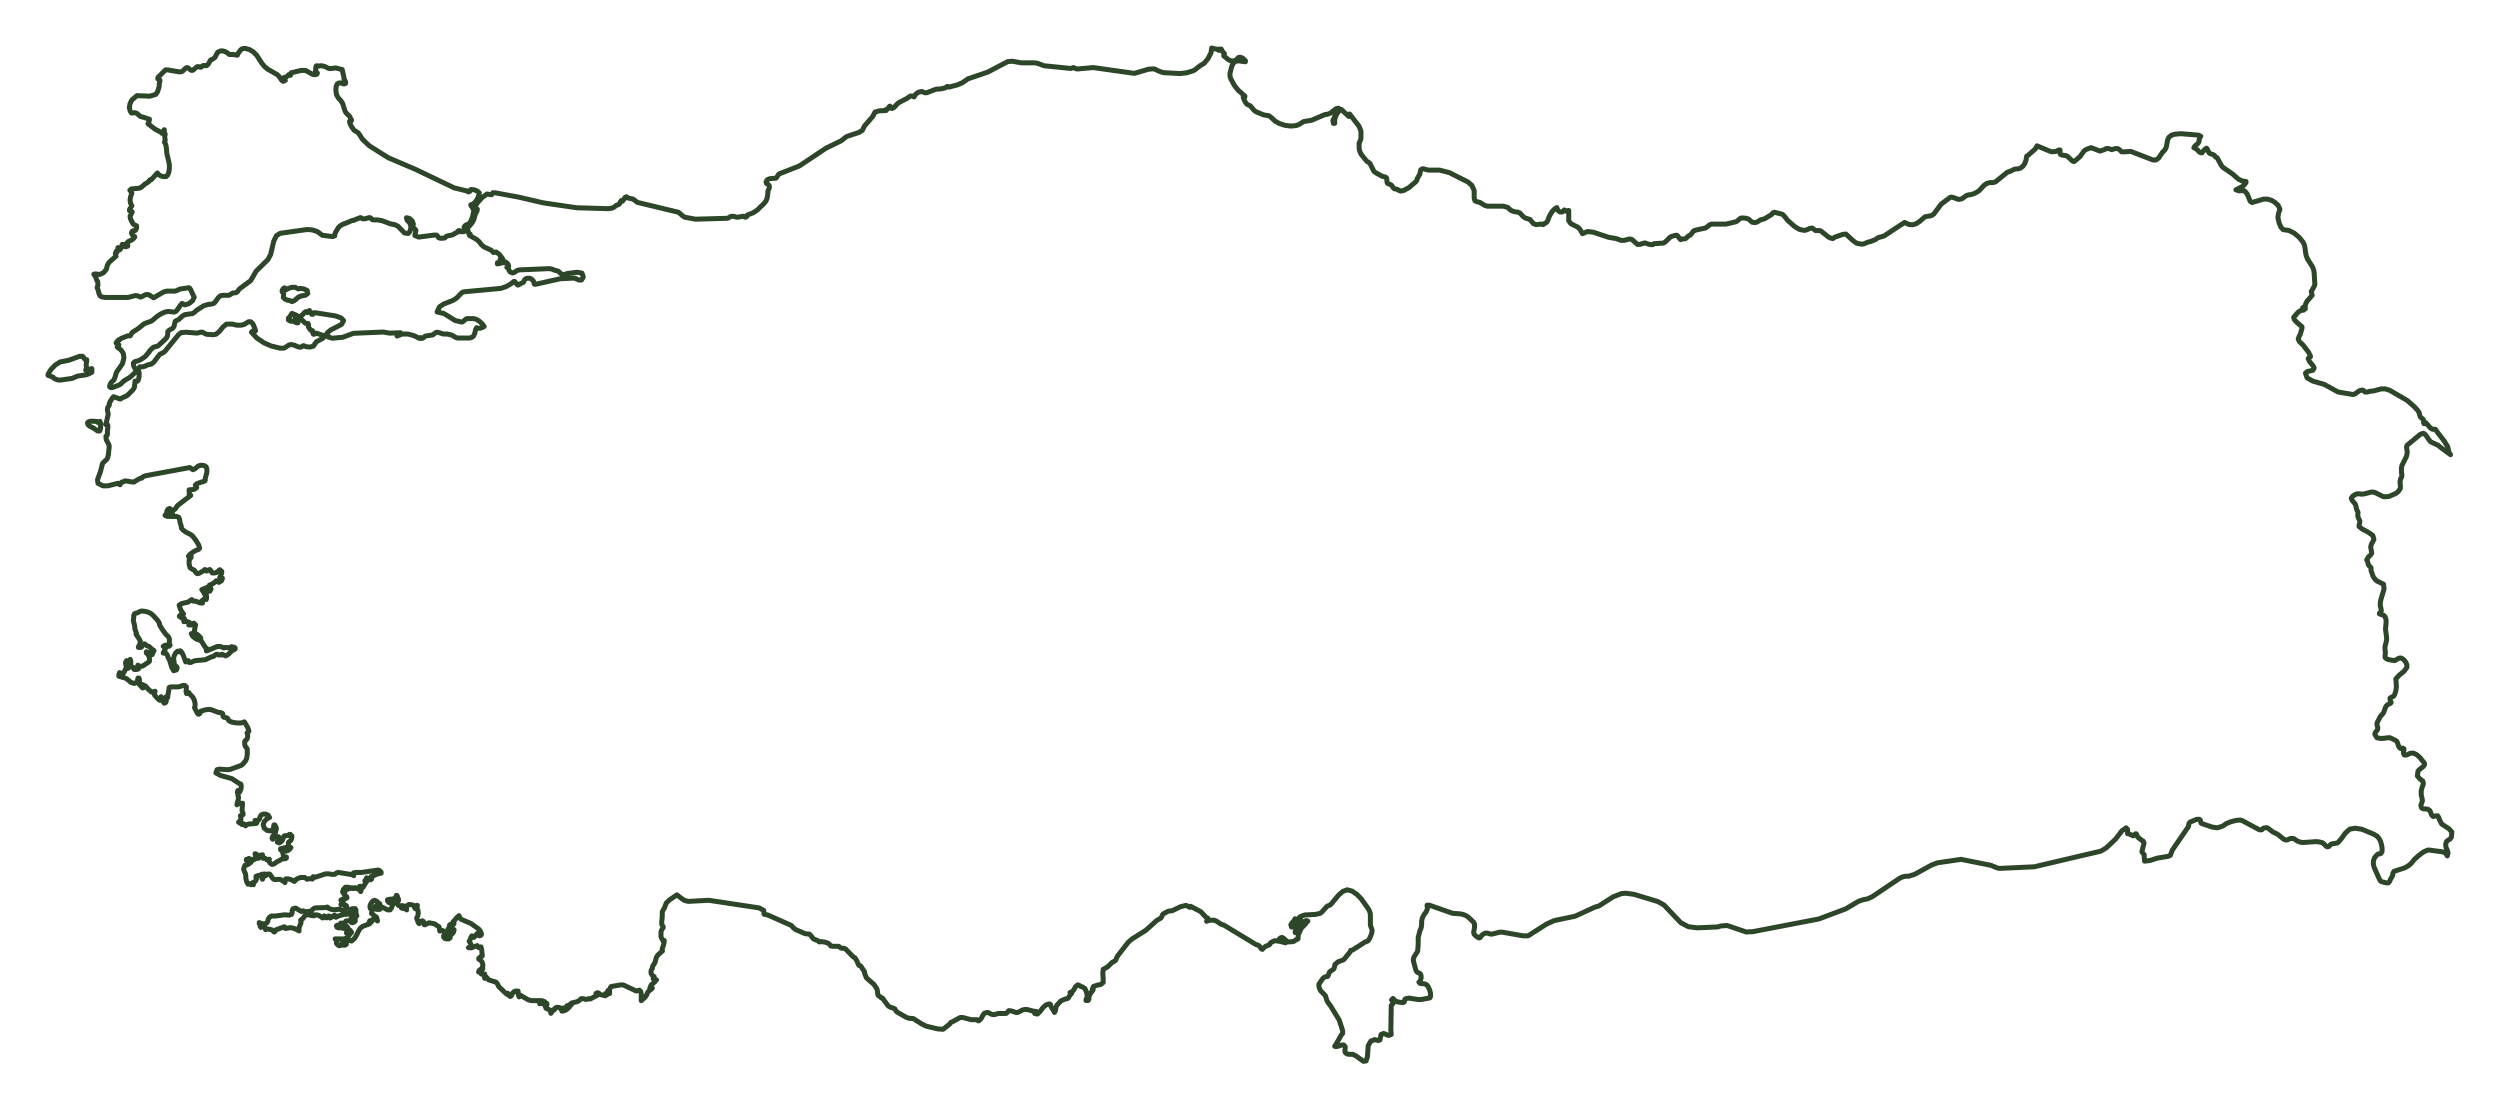
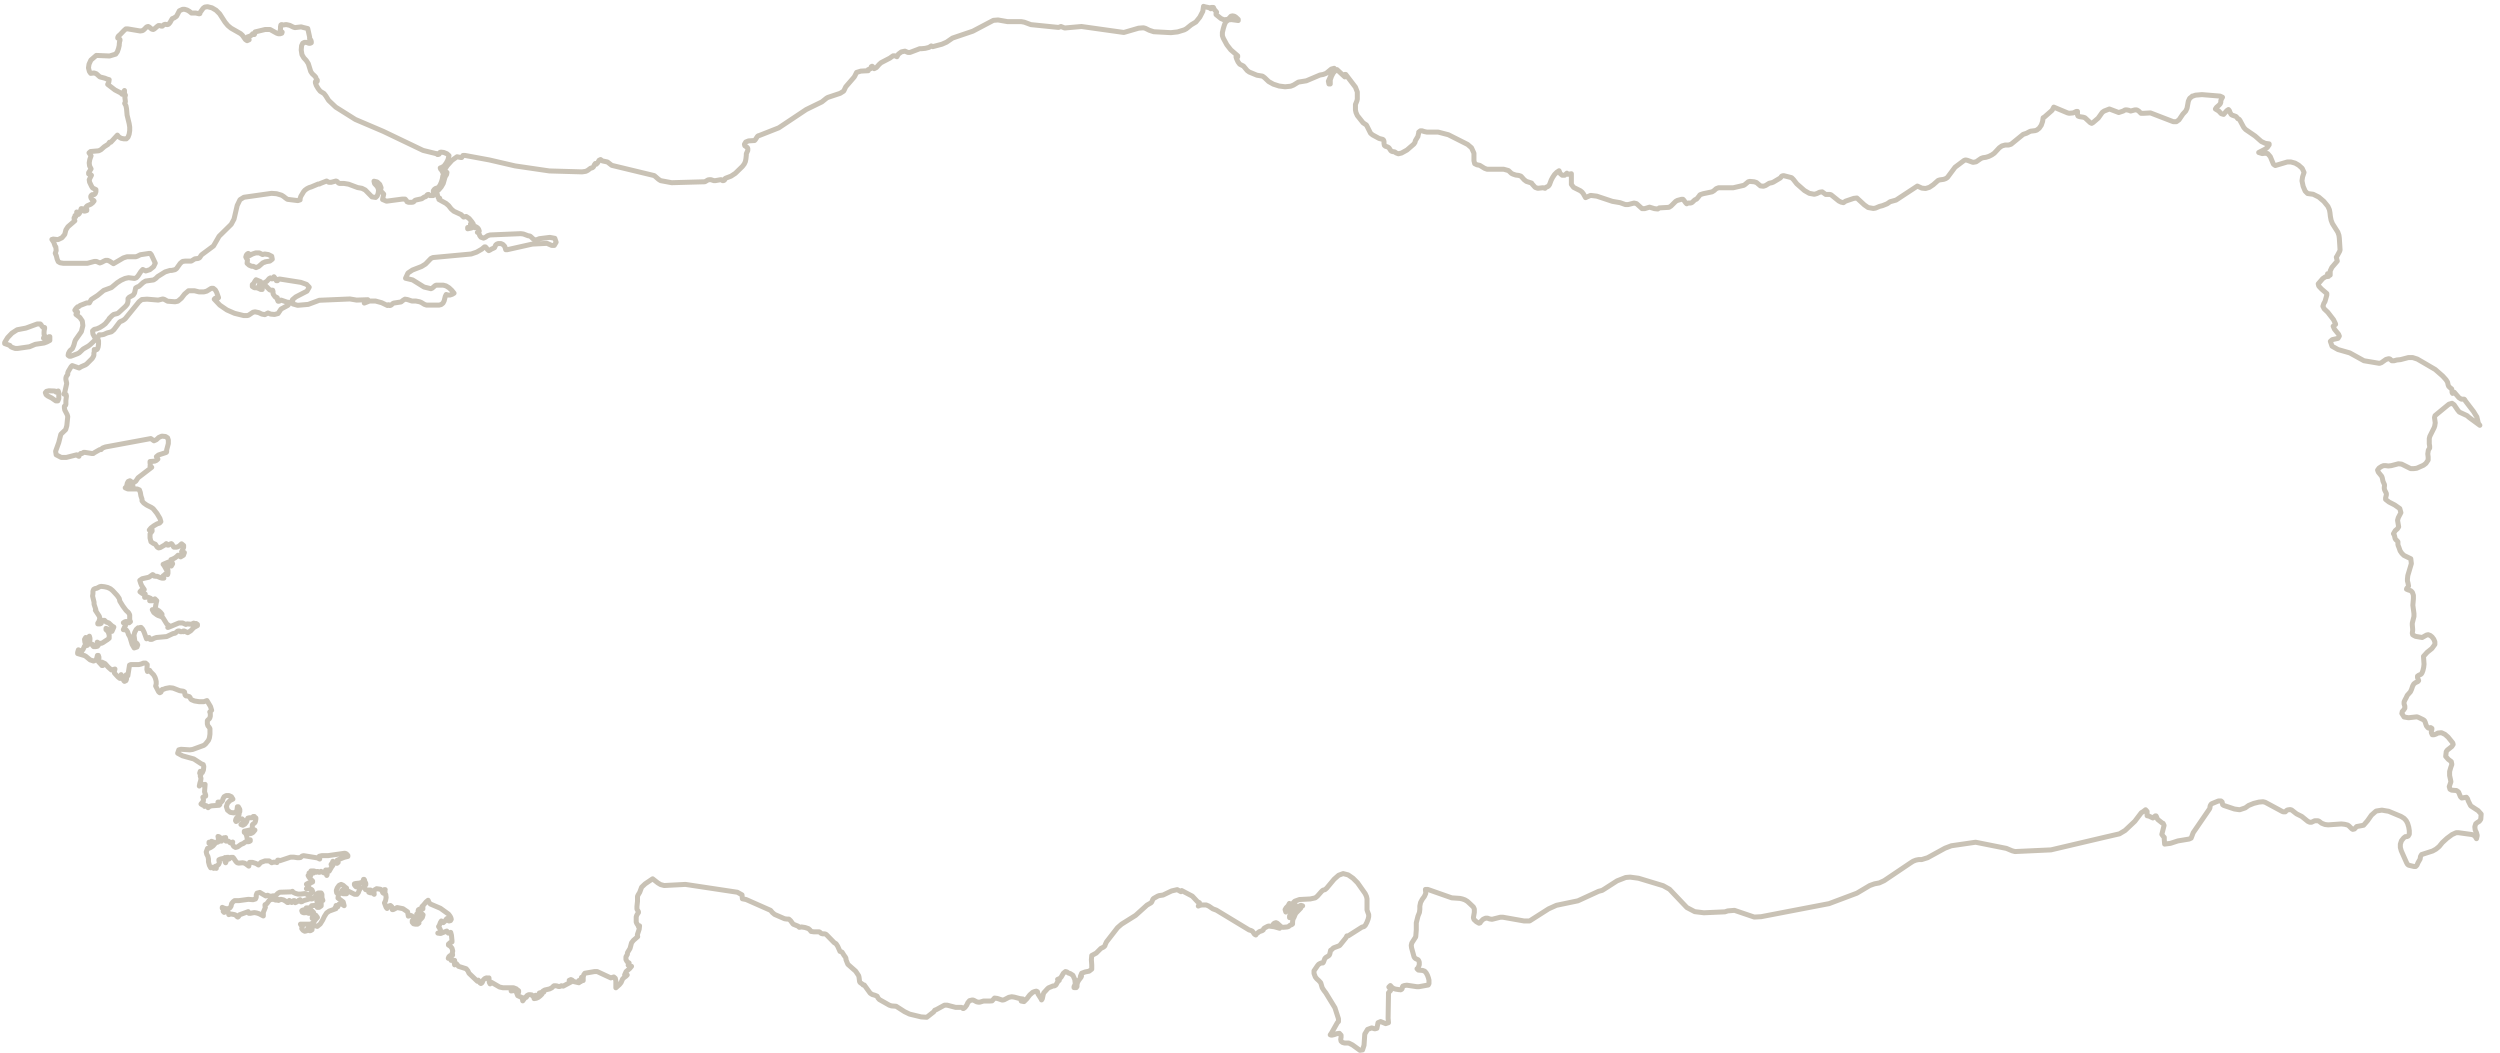
- <svg xmlns="http://www.w3.org/2000/svg" id="Laag_2" data-name="Laag 2" viewBox="-2.40 -2.31 138.01 61.25">
+ <svg xmlns="http://www.w3.org/2000/svg" id="Laag_2" data-name="Laag 2" viewBox="0 0 133.96 56.4">
  <defs>
    <style>
      .cls-1 {
        fill: none;
        fill-rule: evenodd;
-         stroke: #2d4528;
-         stroke-width: 0.276px;
+         stroke: #C9C2B5;
+         stroke-width: 0.268px;
        stroke-miterlimit: 10;
        stroke-linejoin: round;
      }
    </style>
  </defs>
  <g id="Turkey">
    <path class="cls-1" d="M3.15,21.35v-.31s-.03-.09-.03-.09l-.12.06-.03-.05h-.03s-.03-.01-.03-.01h-.04s-.25-.01-.25-.01l-.13.03-.06.07.04.11.09.07.2.1.23.16h.11s.05-.12.05-.12ZM2.67,18.23v-.19h-.04l-.1.08-.13.04-.07-.04.06-.14-.03-.07v-.11s.01-.11.01-.11l.02-.08v-.06l-.1-.02-.05-.06-.04-.07-.04-.04h-.08s-.09,0-.09,0l-.6.22-.47.09-.28.18-.23.24-.16.26v.06l.28.1.03.05.08.05.17.06h.14s.63-.09.63-.09l.31-.13.47-.07.16-.06.15-.08ZM13.96,15.15v-.06s-.24-.1-.24-.1l-.06.08-.06.11-.08.07v.1s.11.07.11.07h.13s.11.04.11.04l.1.05h.08s0-.09,0-.09l-.03-.03h-.05s-.07-.06-.07-.06v-.1s.05-.08.05-.08ZM14.2,14.03l.26-.04.13-.1-.03-.16-.18-.09-.2-.03-.11.03-.18-.09h-.18s-.18.06-.18.06l-.17.09-.02-.1-.04-.02-.05.03-.05.06-.03.1.04.08.05.07-.02.19.11.1.14.06h.08s.15.07.15.07l.14-.06.23-.2.13-.04ZM2.99,13.23l.02.2-.05.14.06.14.04.17.06.14.1.06.18.03h1.28s.37-.1.37-.1h.12s.18.08.18.08l.11-.04.11-.06.09-.04h.11s.11.05.11.05l.2.13.53-.31.19-.06h.47l.09-.03.16-.08.46-.07h.07s.06.07.06.07l.21.45-.09.19-.2.16-.22.07-.16-.08-.1.11-.15.23-.09.1-.1.04-.32-.04-.19.04-.22.1-.2.13-.31.26-.41.15-.33.27-.34.22-.1.18h-.14s-.36.14-.36.14l-.08.07h-.05s-.09.09-.09.09l-.06.09.03.04.09.02.03.05-.02.06-.07.06.21.16.13.19.03.25-.08.32-.31.44-.04.09-.05.19-.08.19-.11.09-.04.05-.06.11-.02.11.07.05h.07s.37-.14.37-.14l.09-.05.21-.2.28-.16.1-.08.33-.31-.1-.08-.09-.17-.02-.17.09-.08.14-.03.16-.07.16-.1.13-.1.18-.22.03-.03v-.03s.15-.15.15-.15l.09-.07.2-.05.05-.03.38-.35.1-.12.04-.15v-.15s.06-.07.06-.07l.22-.12.07-.11.06-.27.08-.05.1-.04.22-.2.13-.08.43-.06.12-.08.1-.1.4-.25.26-.08h.09s.18-.04.18-.04l.08-.06.2-.28.12-.1.15-.02h.32s.19-.12.19-.12l.17-.02.07-.03.03-.03.07-.11.04-.04.62-.46.3-.52.65-.64.15-.28.17-.73.15-.31.21-.13,1.48-.21.27.02.27.08.11.07.1.08.1.07.56.07.12-.04v-.07s.04-.12.04-.12l.15-.25.07-.08.11-.08.12-.06.1-.03.38-.16h.07s.05-.03.05-.03l.33-.13.07.04.05.03h.12s.26-.07.26-.07l.06.02.08.09.06.02h.24l.24.04.48.18.23.04.18.09.36.37.2.03.08-.08.05-.13.02-.13v-.09s-.06-.15-.06-.15l-.15-.16-.03-.13.17.04.14.13.07.18-.05.21h.06s.05.04.05.04l.08.09-.06.29.21.09.83-.11h.17s.07.08.07.08l.03.06.08.03h.17s.08-.01.08-.01l.04-.03.03-.04.04-.03.07-.02.28-.06.13-.09.08-.02.02-.02.06-.08.04-.02h.04s.06.06.06.06h.15s.03,0,.03,0l.04-.05v-.05s-.02-.03-.02-.03v-.04s-.01-.04-.01-.04v-.05s.06-.08.06-.08l.06-.04.12-.04.06-.05.07-.11.06-.14.05-.16.03-.18h.02s.03-.05.03-.05v-.05s-.02-.03-.02-.03h-.01s-.04-.08-.04-.08l-.04-.08-.06-.07-.02-.06.08-.03.12-.07.12-.16.09-.17.06-.23-.11-.1-.17-.07-.16-.02-.05.02-.04.09-.05.02h-.04s-.02-.03-.02-.03l-.02-.02h-.04s-.69-.17-.69-.17l-2.13-1.02-1.5-.64-1.05-.66-.38-.36-.15-.24-.1-.13-.2-.12-.11-.14-.1-.17-.05-.14v-.06s.04,0,.04,0h.04s.02-.03.02-.03v-.06s-.03-.03-.03-.03l-.02-.02-.03-.1-.06-.07-.13-.12-.08-.12-.13-.42-.11-.17-.13-.14-.1-.17-.04-.25.02-.23.06-.13.09-.05h.11s.13.05.13.05h.07s.06-.03.06-.03v-.06s-.02-.07-.02-.07l-.04-.06-.03-.02v-.1s-.1-.45-.1-.45l-.25-.06-.1-.03-.34.04-.09-.03-.18-.09-.17-.04h-.06s-.13.02-.13.02h-.03s-.03-.02-.03-.02h-.03s-.03.02-.03.02l-.02.09v.13s-.02.09-.02.09l.11.07-.02.06-.09.03h-.09s-.09-.03-.09-.03l-.36-.2h-.26s-.54.13-.54.13l-.02.09-.02.05h-.04s-.05-.04-.05-.04l-.06.07-.07.05-.15.05v.02s.03.01.03.01h.02s.02.02.02.02l-.02.02-.04.02-.02.02.1.04-.11.05-.09-.06-.16-.23-.1-.09-.51-.29-.17-.14-.15-.18-.29-.45-.19-.19-.22-.13-.24-.06-.15.02-.09.07-.15.21-.02.04v.03s-.04.01-.04.01l-.17-.04h-.16s-.08,0-.08,0l-.11-.09-.12-.07-.13-.04h-.12s0,0,0,0l-.17.08-.15.29-.13.09-.1.04-.06.1-.06.11-.08.09-.06.02-.13-.02-.07.03-.07.07h-.06s-.07-.03-.07-.03h-.08s-.07.05-.07.05l-.08.07-.07.06-.06.03-.08-.02-.13-.11-.06-.03-.08.02-.15.15-.07.05-.13.02-.65-.11h-.12s-.11.1-.11.1l-.2.21-.05.04-.04.04-.03.06v.04s.1.05.1.05l.02.03v.05s-.03.08-.03.08v.05s-.01.06-.01.06v.07s-.04.17-.04.17l-.06.17-.09.13-.33.1-.71-.03-.29.25-.1.22-.03.2.05.19.07.1.18-.02.12.04.19.17.27.07.12.05.11.03-.02.13-.06.12.39.3.31.16.07.07.13-.2v.07s0,.07,0,.07l.02.06.03.05-.03.11.03.24-.04.09.07.13.03.16.03.34.11.45.03.19v.19s-.03.19-.03.19l-.06.16-.09.09h-.13s-.15-.03-.15-.03l-.13-.08-.07-.09-.35.38h-.07s-.03.04-.03.04l-.02.04-.04.04-.19.12-.18.16-.12.06-.44.04-.08.07.11.16-.07.2-.03.18.02.16.08.16-.13.2v.07l.1.03.05.04-.12.24.02.13.1.21.06.1.18.09v.11s-.04.11-.04.11l-.06.05h-.1s-.06.05-.06.05l-.02.06.02.08.07.09.07.03.02.03-.07.09-.1.08-.2.09-.08.09.02.04.04.06v.06s-.09.03-.09.03h-.06s-.05-.04-.05-.04l-.04-.04-.02-.05h-.04l-.06.18-.04.08-.05.05h-.05v-.04s-.04-.09-.04-.09v.1s0,.05,0,.05l-.03.02-.06.02v.04s0,.01,0,.01h.02s.02.01.02.01l-.07.03-.02.03v.06s.04.1.04.1l-.37.32-.11.17-.06.24-.15.18-.21.1-.26-.03-.02.02h-.05s.1.15.1.15l.07.2ZM132.32,43.04l-.06-.12-.04-.12-.06-.08-.25.04-.07-.07-.1-.25-.11-.08-.26-.02-.09-.05-.04-.14.09-.26-.03-.15h0s-.04-.18-.04-.18v-.22s.06-.21.06-.21l.06-.17-.03-.15-.16-.12-.14-.16.03-.26.06-.08.24-.19.07-.11-.02-.08-.25-.31-.17-.15-.19-.09-.19.02-.09.05-.11.04h-.1s-.05-.11-.05-.11v-.05s.03-.14.03-.14v-.04s-.06-.04-.06-.04h-.05s-.05.03-.05.03l-.05-.02-.08-.1-.04-.11-.03-.1-.04-.08-.07-.05-.25-.12-.08-.03-.45.05-.24-.04-.12-.19.02-.07v-.03s.08-.09.08-.09l.06-.09v-.11s-.04-.12-.04-.12v-.11s.05-.11.05-.11l.06-.11h0s0,0,0,0h0s.06-.13.06-.13l.17-.19.06-.13.06-.18.06-.11.09-.07.13-.06.04-.05-.06-.16v-.08s.07-.05.07-.05l.12-.05.05-.07.05-.13.04-.17.02-.17-.03-.42.2-.22.25-.2.16-.22v-.14s-.06-.14-.06-.14l-.09-.12-.1-.08-.11-.04-.09.02-.23.13-.35-.06-.1-.05-.06-.04-.02-.08.02-.14v-.08s-.02-.22-.02-.22v-.1s.09-.36.09-.36v-.15s-.06-.45-.06-.45l.03-.35v-.18s-.05-.15-.05-.15l-.05-.06-.05-.04-.13-.04-.09-.04.02-.05.06-.06.03-.06-.03-.16-.03-.11v-.11s.02-.18.02-.18l.19-.64-.03-.26-.37-.18-.11-.11-.09-.13-.07-.2-.03-.07-.02-.07v-.07s0-.08,0-.08l-.05-.06-.06-.05-.04-.06-.03-.14-.02-.06-.04-.06h0s.1-.17.1-.17l.11-.09.07-.11-.06-.35.04-.14.14-.27-.06-.22-.27-.19-.31-.16-.18-.14v-.08s.04-.16.04-.16v-.08s-.09-.18-.09-.18l-.02-.08v-.08s.01-.06.01-.06v-.07s-.08-.18-.08-.18l-.04-.19-.03-.08h0s-.18-.22-.18-.22l-.04-.11.08-.11.14-.09.1-.04h.11s.15.02.15.02l.16-.02.38-.1.17.02.48.24h.18s.15-.02.15-.02l.36-.16.13-.1.12-.18v-.16s-.02-.17-.02-.17l.03-.2h0s0,0,0,0l.07-.11v-.11s-.02-.12-.02-.12v-.13s0-.15,0-.15l.03-.12.23-.46.04-.12v-.03s.02-.11.02-.11l-.04-.29.03-.1.74-.61.17-.05.11.08.19.28.09.11.41.19.13.11.56.41-.08-.11-.08-.34-.07-.11-.11-.18-.43-.56-.04-.07-.03-.03h-.03s-.08,0-.08,0h-.04s-.13-.08-.13-.08l-.25-.29-.09.06-.03-.05v-.1s-.02-.09-.02-.09l-.1-.08-.06-.06-.03-.08-.03-.14-.08-.13-.18-.2-.4-.35-.58-.34-.38-.22-.25-.08h-.23l-.42.11-.2.02-.14.04h-.07s-.06,0-.06,0l-.09-.09-.07-.02-.15.04-.24.17-.11.04-.83-.14-.76-.42-.63-.18-.32-.18-.09-.26.1-.09.31-.07.07-.12-.04-.1-.22-.27-.07-.16.13-.1v-.02s-.11-.23-.11-.23l-.31-.4-.19-.18-.07-.14.05-.15.06-.1.1-.35v-.02s0-.06,0-.06l-.28-.24-.15-.16-.03-.12.24-.28.15-.1.16-.02-.02-.07v-.03s-.03-.04-.03-.04l.04.02h.03s.03.02.03.02l.04.03v-.22s.09-.19.09-.19l.29-.34-.05-.21.04-.06.14-.26.02-.07-.04-.63-.02-.15-.06-.17-.29-.46-.07-.18-.04-.21-.02-.18-.03-.17-.08-.18-.22-.27-.27-.23-.3-.15-.3-.04-.13-.13-.11-.26-.06-.29.03-.21.08-.24-.1-.22-.19-.17-.19-.11-.22-.06h-.2s-.64.19-.64.19l-.1-.07-.17-.41-.14-.16-.14-.02-.15.02-.19-.06.37-.19.1-.09.09-.13v-.05s-.21-.03-.21-.03l-.21-.1-.33-.29-.51-.35-.1-.11-.21-.39-.05-.06-.06-.02-.03-.04-.03-.04-.04-.04-.2-.07-.05-.03-.06-.1-.04-.11-.05-.06-.09.06-.17.2-.13-.04-.13-.14-.18-.11.06-.09.14-.12.06-.07.03-.08v-.09s.04-.09.04-.09l.05-.09-.13-.06-.97-.08-.35.03-.14.05h-.03s0,.01,0,.01l-.14.11-.07.15-.07.38-.07.15-.15.16-.21.31-.14.1h-.08s-.09,0-.09,0l-1.22-.47-.34.02h-.17s-.12-.12-.12-.12l-.1-.06h-.11s-.22.06-.22.06l-.1-.04-.1-.02h-.1s-.1.06-.1.06l-.24.08-.5-.19-.28.11-.1.07-.22.31-.28.24-.07.04-.08-.04-.28-.26-.09-.03-.2-.03-.08-.03-.03-.06v-.08s0-.07,0-.07v-.04s-.06,0-.06,0l-.17.08-.21.02-.09-.02-.74-.31-.09.17-.41.36-.07.04-.03.2-.07.2-.11.16-.13.1-.09.03-.24.03-.07.03-.15.08-.18.06-.65.53-.13.04h-.18s-.18.05-.18.05l-.14.1-.27.29-.13.09-.16.08-.16.05-.15.02-.11.04-.26.18-.17.03-.3-.11-.1-.02-.08.03-.48.36-.41.55-.09.06-.11.04-.21.03-.09.03-.26.23-.21.14-.2.06-.2-.02-.24-.11-1.14.75-.32.09-.16.11-.25.1-.16.04-.21.09-.12.02-.28-.05-.2-.14-.4-.37-.17.02-.44.15-.11.08-.13-.03-.12-.06-.41-.33-.06-.02h-.15s-.08,0-.08,0l-.19-.14-.14.02-.14.07-.14.04-.27-.05-.26-.15-.41-.36-.18-.23-.1-.1-.43-.11-.08.02-.04.03-.02.04-.04.04-.37.22-.08.03-.14.03-.19.12-.12.04-.16-.02-.21-.18-.13-.04-.23-.02-.08.02-.18.15-.06.04-.56.13h-.79s-.13.05-.13.05l-.11.1-.11.07-.48.1-.15.05-.03.02-.03.05-.14.17-.08.03-.07.06-.06.06-.05.04-.07.02h-.13s-.07.04-.07.04l-.05-.05-.11-.15-.04-.04h-.08s-.22.06-.22.06l-.09.05-.25.25-.11.07-.52.03-.08.06-.18-.02-.26-.08-.26.08h-.14l-.3-.27-.13-.03-.31.08h-.16s-.28-.1-.28-.1l-.41-.07-.84-.28-.33-.04-.27.12-.12-.21-.07-.09-.09-.07-.36-.18-.12-.16v-.57s-.19.03-.19.03l-.05-.06-.12.11h-.13s-.11-.09-.11-.09l-.06-.15-.12.08-.12.12-.1.15-.08.15-.09.24-.05.07-.05.04-.1.04-.04.05-.11-.03-.28.03-.14-.05-.16-.18-.03-.05-.28-.09-.12-.09-.17-.19-.12-.04-.16-.02-.15-.05-.08-.04-.16-.15-.25-.07h-.89s-.14-.05-.14-.05l-.26-.16-.15-.03-.12-.06-.04-.16v-.4s-.13-.29-.13-.29l-.21-.18-1.03-.52-.54-.14h-.6l-.15-.03-.12-.04h-.09s-.09.07-.09.07h.01s-.05.21-.05.21v.02s-.04.06-.04.06l-.1.17-.02.09-.06.09-.37.32-.29.16-.17.04-.13-.05-.06-.05-.13-.02-.07-.03-.03-.04-.07-.11-.04-.04-.08-.04-.08-.02-.06-.05-.02-.11v-.1s-.02-.07-.02-.07l-.04-.04-.2-.05-.35-.19-.11-.09-.22-.44-.18-.12-.31-.39-.07-.16-.03-.14v-.3s.02-.04.02-.04l.06-.15.02-.09v-.38l-.1-.26-.52-.68h-.05v.13l-.42-.39h-.03s-.07.07-.07.07l-.1.11-.09.17-.07.2v.22h-.07l-.03-.15.13-.29v-.14s.06-.03.06-.03l.05-.05.04-.06.03-.06v-.06l-.15.04-.28.23-.16.06-.17.03-.73.31-.43.07-.26.16-.15.06-.3.03-.32-.04-.31-.1-.25-.14-.22-.21-.11-.08-.3-.05-.41-.17-.11-.08-.2-.24-.2-.1-.09-.12-.07-.15-.04-.12h.09v-.06l-.37-.32-.21-.27-.19-.35-.05-.14v-.17s.05-.21.05-.21l.06-.2.06-.14.14-.12.17-.02.37.05v-.06l-.14-.13-.07-.04-.1-.02-.08.02-.11.12-.07.05-.2.02-.16-.07-.26-.21v-.06l.03-.07-.05-.06-.07-.08-.05-.11h-.05s-.04,0-.04,0h-.03s-.02.07-.02.07l-.09-.06-.2-.04-.1-.03-.04.27-.16.31-.21.26-.25.15-.26.21-.11.06-.36.11-.36.04-.92-.05-.24-.08-.2-.1-.11-.03-.26.02-.79.23-2.27-.32-.9.08-.2-.08-.13.05-1.48-.15-.35-.13-.16-.03h-.74l-.51-.09-.25.02-1.1.58-1.09.37-.32.22-.25.11-.49.13-.08-.04-.12.08-.2.05-.2.02h-.1s-.1.04-.1.04l-.42.16h-.11s-.16-.07-.16-.07l-.19.04-.16.12-.08.14-.1-.05h-.1s-.09.06-.09.06l-.08.06-.48.25-.1.09-.15.17-.12.06-.02-.02-.06-.09-.03-.02-.04.02-.02.04v.06s-.09.04-.09.04l-.06.02v.06s-.39.02-.39.02l-.23.07-.1.2-.03.05-.45.52-.11.23-.19.12-.66.22-.07.04-.25.2-.84.41-1.47.98-1.04.41-.07.02-.04.04-.11.17-.04.04-.32.02-.15.06-.07.12.02.08.13.09.03.05v.11s-.08.18-.08.18v.08s-.02.19-.02.19l-.03.15-.06.13-.1.13-.38.37-.23.15-.29.11-.04.03v.04s-.03.04-.03.04l-.05.02h-.04s-.07-.05-.07-.05h-.04s-.28.05-.28.05h-.08s-.15-.05-.15-.05h-.09s-.07.01-.07.01l-.17.1-1.78.05-.59-.11-.11-.07-.23-.2-2.28-.55-.23-.18-.28-.06-.09-.07-.08.04-.08.14-.07.07-.05-.04-.05.07-.05.11-.06.05-.09.02-.16.12-.1.05-.2.03-1.75-.05-1.84-.27-1.38-.32-1.3-.24h-.11s-.07.11-.07.11h-.04l-.21-.04-.27.19-.26.29-.16.25.15.11-.02.11-.08.13-.1.35-.11.19-.14.16-.13.07.05.12.03.12.03.1.08.03v.04s-.01.01-.01.01h0s-.03.02-.03.02l.38.21.14.12.14.18.14.12.39.18.13.13.14-.03.09.06.07.05.14.17.08.12h-.03s-.02,0-.02,0v.02s0,.04,0,.04l-.03-.02-.07-.04v.09s-.03.06-.03.06l-.05.04h-.07v.07l.19-.04.08-.03.06-.05.06.06.03-.06.07.04.06.05.04.06.03.09h-.03s-.02.03-.02.03l-.02.02-.03.02.07.03.03.07.03.08.06.08.14.05.11-.05.11-.08.13-.04,1.65-.07.14.02.24.09.11.02.04.03.14.13.08.04h.08s.06-.02.06-.02l.05-.02.05-.02.56-.07.27.05.07.21-.1.17h-.14s-.25-.11-.25-.11l-.79.04-1.34.3h-.08s-.05-.17-.05-.17l-.1-.11-.11-.05h-.07s-.07,0-.07,0l-.08.03-.06.05-.03.07-.03.07-.08.04-.09.04-.06.04-.08.04-.07-.06-.06-.09-.05-.05h-.05s-.14.12-.14.12l-.28.16-.29.1-2.05.19-.11.05-.29.3-.21.13-.49.19-.24.16-.13.28.38.09.61.38.37.09.07-.03.15-.13.06-.03h.38l.15.04.16.1.15.14.12.15-.1.06-.12.04h-.11s-.09-.03-.09-.03l-.05.1-.06.24-.06.12-.1.08-.12.03h-.54s-.12,0-.12,0l-.12-.04-.16-.1-.1-.04-.2-.04h-.21s-.24-.08-.24-.08l-.13-.02-.1.06-.11.09-.39.06-.06.03-.07.07-.06.03h-.05s-.03-.04-.03-.04h-.03s-.04.04-.04.04l-.31-.15-.33-.09h-.32s-.28.11-.28.11l.02-.08.04-.05.06-.03.07-.02-.6.02-.36-.06-1.64.07-.59.22-.57.05-.25-.07-.03-.23.18-.15.6-.31.12-.21-.14-.15-.31-.11-1.14-.18-.07.02-.02.04-.02.03h-.06s0-.04,0-.04l-.13-.17-.07.11h-.06s-.06-.05-.06-.05l-.07.04-.11.13-.07.05-.08.04v.06l.06.09.23.23.05.02h.11s.02.07.02.07v.11s.02.05.02.05l.03.04.05.07.04.04h.05s.04.03.04.03v.09s.04.09.04.09h.06s.1-.06.1-.06l.35.12h.13s-.11.16-.11.16l-.37.2-.16.24-.19.05-.21-.02-.14-.06-.17.09-.16-.03-.17-.08-.19-.04-.11.02-.24.16-.07.02h-.19s-.49-.12-.49-.12l-.41-.18-.38-.26-.3-.32.05-.03v-.02s.01,0,.01,0l.03.04h.05l.09-.07-.1-.28-.07-.13-.11-.09h-.11s-.24.15-.24.15l-.15.04h-.27s-.24-.06-.24-.06h-.32s-.21.18-.21.18l-.17.22-.19.16-.15.03-.4-.03-.18-.1-.08-.02-.24.06-.6-.05-.28.02-.15.12-.74.91-.09.07-.09.05-.06.02-.06.04-.31.41-.13.11-.23.06-.18.08-.1.02h-.09s-.05,0-.05,0l-.04.06-.05.13.05.13v.17s-.02.16-.02.16l-.04.11-.03.03h-.04s-.08,0-.08,0h-.02s0,.05,0,.05v.04s0,.04,0,.04l-.02.06v.12s-.03.07-.03.07l-.06.1-.29.29-.07.05-.23.1-.11.07-.37-.13-.06.06-.15.25-.03.08v.08s-.08.12-.08.12l-.02.08v.08s.04.18.04.18v.05s-.1.45-.1.45l-.04.1.11.02.02.08-.03.24v.21l-.02.05-.03.02-.03.03v.08s.02.12.02.12l.13.25.03.1-.05.49-.06.21-.26.25-.11.44-.17.47.03.19.27.14h.28s.55-.14.55-.14l.07.06.05.02.02-.05v-.02s.07-.08.07-.08h.07s.09-.06.09-.06h.07s.37.06.37.06h.08l.05-.04.3-.17h.07s.07-.08.07-.08l.16-.06,1.46-.27.97-.18.17.12.13-.06.13-.12.16-.07.2.02.11.07.04.12v.19s-.09.34-.09.34v.09s-.01.03-.01.03l-.03.02-.4.13-.11.09.08.13-.08.07-.09.04-.25.02v.08s.01.05.01.05v.06s-.01.06-.01.06h.03s.06.06.06.06l-.73.56-.12.18-.07.05-.08.04-.04.07.04.14-.05-.06-.05-.05-.06-.03h-.07s0-.05,0-.05l.12-.03v-.06s-.06-.04-.06-.04l-.09.04-.05.09-.04.18-.07.07.14.06h.17s.33,0,.33,0l.12.05.05.14.03.18.06.18v.09s.09.11.09.11l.14.1.05.03.22.11.1.07.2.25.16.27.05.17-.07.08-.13.04-.17.1-.16.12-.09.11h.11s.04,0,.04,0v.06l-.11.15v.22s.05.2.05.2l.13.09.1.04.11.16.07.04.09-.02.24-.14.08-.07.07.08h.05s.06-.05.06-.05l.09-.03.04.03.07.13.03.03h.13s.08-.02.08-.02l.08-.05.12-.11.11.09v.1s-.11.24-.11.24l.15.04-.05.14-.15.09-.14-.09-.07.07-.09.07-.11.06-.11.04.09.22-.07.12-.12-.02-.04-.19-.28.12.05.06.14.25.05-.07.02.09v.08s0,.07,0,.07l-.02.07-.06-.06-.05.02-.06.06-.07.05.04.12h-.1s-.1-.03-.1-.03l-.16-.07h-.07s-.08-.01-.08-.01h-.01s-.01-.03-.01-.03l-.03-.03-.04-.02-.2.14-.36.08-.13.09.05.16.05.12.14.21h-.07s-.06.02-.06.02l-.05.04-.05.06.12.09.07.03h.09s-.01.04-.01.04l-.02.1v.04s.08-.01.08-.01h.09s.15.06.15.06l-.02.04-.03.09h.14s.08-.07.08-.07l.06-.03.1.1-.03.11-.04.22-.03.1.11.05.1.06.09.08.08.1v.06h-.11s-.19-.11-.19-.11l-.12-.09-.1-.1.08.15.16.12.07.04.17.06.09.06.21.34.12.08-.07.1h.02s.15-.06.15-.06l.43-.18h.19s.18.08.18.08l.06-.03.23.02.13-.06.05.07.05-.05h.03s.07.05.07.05v.06l-.2.11-.16.17-.16.1-.19-.09-.04.04v-.04s-.09.04-.09.04h-.07s-.06-.04-.06-.04h-.07s-.04.02-.04.02l-.09.08-.03.02-.11.02-.34.16-.55.05-.12.04-.12.06h-.1s-.05-.1-.05-.1l-.03.02-.08.03-.03.02-.13-.36-.08-.16-.08-.09h-.04v.06l-.12-.04-.1.09-.08.15-.04.15.05.37.11.08.04.08-.04.11-.15.05-.11-.19-.12-.4-.08-.14-.04-.13-.07-.1-.16-.02.06-.13.06-.1v-.08s-.12-.06-.12-.06l.08-.05.08-.02.07.02.05.05h.03s.02-.02.02-.02l.05-.04-.04-.09v-.08s0-.09,0-.09v-.1s-.05-.1-.05-.1l-.04-.05-.05-.04-.06-.06-.17-.23-.16-.26-.03-.14-.11-.16-.24-.26-.12-.1-.15-.07-.17-.04-.18-.02-.08.02-.15.08-.1.02-.07.04-.04.1v.13s-.02.13-.02.13l.08.33v.06s0,.05,0,.05l.09.27.02.11-.04-.06.21.32.03.11-.05.17-.06.09v.04s.13,0,.13,0l.05-.03.05-.12.06-.04h.07s.09.09.09.09l.14.05.17.16.1.06-.1.23h-.06s-.08-.08-.08-.08l-.18-.08v.07l.11.1.06.18v.18s-.1.08-.1.08l-.05.03-.18.12-.08.04h-.08s-.04.01-.04.01l-.11-.07v.06l.06.1-.05.06-.1.02h-.1s-.04-.04-.04-.04v-.04s-.02-.04-.02-.04l-.05-.02h-.06s-.04-.01-.04-.01l-.04-.02-.03-.03.06-.08.02-.08v-.09s-.03-.11-.03-.11l-.04.04-.03.02-.02.04v.08s-.11-.11-.11-.11l-.06.1.02.16.13.09v.07l-.15.04-.07.16-.08.12-.18-.08-.04.14v.06s.37.11.37.11l.07.04.23.19.18.06.15-.06.06-.24h.05l.03.09v.08s-.02.08-.02.08v.09s.14.15.14.15l.04.05h.05v-.04s-.05-.14-.05-.14l.17.08.17.19.17.15.19-.05-.03.12v.09s.06.07.06.07l.14.15.09.07h.07s0-.2,0-.2l.06.11.08.21.04.04.08-.04.03-.08v-.11l-.02-.12h.04l.02.02h0s.03.03.03.03l.09-.57.07-.03h.43s.13-.03.13-.03l.12-.05h.11s.09.08.09.08l-.02.26.03.11.12-.06.06.09.15.15.07.12.04.11.03.13v.13s-.03.11-.03.11l.16.31.06.05.06-.03.03-.06.02-.06.03-.03h.05s.12-.05.12-.05l.22-.04.18.02.36.14.2.03.06.04.02.14.02.04.04.03h.05s.06.02.06.02l.07.02.04.05.02.06.04.05.17.07.25.04h.25l.17-.06.19.32.06.2-.1.09.03.08v.07s0,.07,0,.07l-.02.08-.03.06-.09.08-.02.03v.17s.03.1.03.1l.06.07.05.08v.11s0,.19,0,.19l-.03.2-.05.13-.16.2-.09.07-.6.22-.15.02-.47-.03-.12.03-.06.18.26.14.61.17.4.26.1.04.03.1-.02.19-.06.14-.11-.07-.03.1.03.05.03.04-.03.06.04.13-.02.13-.04.13-.03.15.05-.07.05-.04h.05s.04.05.04.05l.12-.03-.03.4.06.17v.06h-.04s-.11.06-.11.06l.03.1v.09s-.06.09-.06.09l-.07.08.05.03.02.02h.02s.05-.04.05-.04l.03.03v.03s.02.06.02.06l.04-.04h.05s.05.04.05.04l.05.07.08-.07.1-.03.41-.03.04-.04-.1-.07v-.06h.17s.07-.07.07-.07l.03-.11.06-.11.11-.06h.12s.03,0,.03,0l.13.06.08.13-.16.08-.13.14-.06.18.06.19.15.12.19.03.16-.09.03-.24h.05l.08.14v.12s-.04.09-.04.09v.07s-.12.16-.12.16l-.05.08-.02.08.03.05.07-.04.07-.07.02-.03h.16s.08.08.08.08v.11s-.14.11-.14.11l.1.04.11-.06.09-.12.04-.13.03-.07.08-.02h.17s.02-.01.02-.01v-.04s.02-.02.02-.02h.06s0,.02,0,.02l.08.06v.06s-.02.11-.02.11l-.02.06-.04.05-.09.06-.02.04v.17s.03.06.03.06l.11.04-.1.12-.06.04-.08.03.08-.18-.09-.02-.32.07v.06l.08.06.05.14.05.27.03-.04h.02s.09-.03.09-.03v.06l-.07.04h-.16s-.07.04-.07.04l-.06.05-.14.06-.18.13-.11.03-.1-.06-.1-.18.02-.02h.01s0-.01,0-.01l.02-.02-.09.04h-.05s-.04-.05-.04-.05l-.06-.04h-.07s-.05,0-.05,0l-.02-.04v-.15s-.01.02-.01.02h0s0,.02,0,.02l-.02.02-.05-.05-.05.02-.05.07-.04.09h-.05v-.1s-.02-.08-.02-.08l-.05-.05-.07-.02.02.09v.08s-.02.07-.02.07v.06s-.13.04-.13.04l-.22-.08-.08.1-.05-.05v.06s.03.02.03.02l.03.03.07-.05h.06s.06,0,.06,0l.05.04-.09.1-.12.08-.11.05h-.06s-.07.19-.07.19l.03.13.06.11.03.14v.15s.05.19.05.19l.07.13.12-.03.04.06.05-.02h.03s.06.02.06.02l-.02-.03-.03-.08.1-.03.08-.08.04-.1-.03-.09v-.05l.09-.04.18-.04.06-.04.02.06v.02s0,0,0,0l-.03.03v.03s.02,0,.02,0h.01s.01.01.01.01l-.02.05h-.01s0,.03,0,.03l.03.05.08-.21v-.08h.07v.03s.03.06.03.06l.11-.09h.1s.04.04.04.04l.12.18.07.07.08.02.21-.02.1.02.07.04.16.12.04-.2h.16s.19.06.19.06l.13.08.13-.14.22-.08h.22s.14.1.14.1l.08-.03h.08s.07,0,.07,0l.05.02.04-.09v-.04h.05l.07.03.57-.19h.17s.2.03.2.03h.08s.08-.01.08-.01l.09-.08.08-.02.74.12.12.06v-.06l-.02-.09.13-.03h.33s.9-.13.9-.13l.07.02.05.04.05.06v.05s-.2.05-.2.05l-.37.15.05.12-.06.05-.11-.02-.11-.09-.04.09-.06.08h.09v.06l-.05.06-.14.24-.03-.04-.04-.02h-.06s-.06,0-.06,0v.06l.05.02.03.02v.03s-.02.04-.02.04v.04s.02.02.02.02v.02s-.02.04-.02.04l-.04-.11v-.06h-.05l-.07.03-.15-.08-.07.05h-.05l-.04-.04h-.03s-.03,0-.03,0l-.04.04-.05-.05-.07-.02h-.16v.06h.14v.05h-.06s-.12,0-.12,0h-.06s.02.04.02.04v.03s.03.03.03.03l.04.03-.05.06-.09-.06.04.08.06.08.14.14v.05l-.07.03-.06.04-.05.02-.05-.03-.03.02-.02.02h-.02s-.03.02-.03.02l.08.07.04.08v.05s-.07-.02-.07-.02l-.05.06h.13s.1.02.1.02l.07.05.04.1-.13.1-.04.05-.02.09-.12-.11-.11-.04-.24.03h-.13s-.14-.04-.14-.04l-.11-.05-.05-.06-.07.03-.61.02-.09.05-.18.17-.08-.03-.09.02h-.1s-.11-.05-.11-.05l-.1.04-.32-.19-.15.04-.04.1v.12s-.04.09-.04.09l-.13.04-.25-.02-.51.07h-.17s-.06,0-.06,0l-.08.06-.08.1-.03.14-.06.09-.09.04h-.12s-.11-.03-.11-.03l-.09-.04v.05l.06.03.03.04v.05l-.04.05h.02s.02,0,.02,0h.01s0,.05,0,.05l.09-.05h.08s.06.06.06.06l.02.11.08-.03h.07s.16.03.16.03l.05.02.09.09.03.02.03-.02.03-.04.03-.06.47-.17.04.09h.07s.1-.02.1-.02l.12-.02.12.02.13.04.23.12v-.19s.11-.27.11-.27l-.02-.08v-.06l.1-.06.14-.19.12-.04h.11s.09.04.09.04h.08s.08-.04.08-.04v.06l.13-.06.14.03.12.07.09.07h.05l.05-.11.04.02.04.06.05.03.05-.04.05-.06h.05s.04.11.04.11l.1-.05.09-.08.07-.03.04.11h.05l.1-.06.27-.08.1-.1.03.09h.05s.15-.09.15-.09l.12-.19.06-.04h.08s.08,0,.08,0l.04.07v.18s.05.15.05.15l-.09-.09-.03-.04-.02-.06-.05.06-.08.07-.05.05v.06s.02.05.02.05h.14s.07.06.07.06v.13s-.11.08-.11.08h-.1s.03-.15.03-.15l-.07.04-.26.02h0s-.03.05-.03.05l-.04.04-.03.03h-.04s-.15,0-.15,0l.05.06-.25.06-.04.03.03.08.07.03h.08l.06-.03.05.03.08.03h.07s.03-.03.03-.03v-.11s.02-.03.02-.03l.07.05.07.07.02.1-.02.1-.07.07v.05l.06-.04.13-.13.09.12-.1.11-.07.1-.08.09-.14.06h-.52l.04.06.02.03.04.03v.03s-.03.06-.03.06v.03s.07.09.07.09l.09.05.09-.02.07-.12.03.08.05.03h.07s.08-.05.08-.05v-.03s-.03-.06-.03-.06v-.03s.05-.02.05-.02l.03-.02.02-.03.03-.05.18.06.16-.13.13-.21.09-.19.12-.19.14-.1.36-.13v-.04s-.02,0-.02,0h-.03s.03-.04.03-.04l.02-.02v-.03s.01-.04.01-.04l.04.04.05.03.05-.13.1-.03.11.04.08.06-.05-.2-.28-.21.03-.19-.1-.09-.02-.12.05-.14.1-.14.11-.05.11.05.1.09.08.06v.06l-.18.03-.07.04-.03.08.03.07.07.02h.18s-.01-.06-.01-.06l-.03-.14h.04l.07.05.36.18h.13s.07-.09.07-.09l.05-.13.07-.12-.07-.07h-.07s-.06.01-.06.01h-.04s-.05-.05-.05-.05l-.04-.06v-.05s.07-.02.07-.02l.2-.02.14-.04.06-.08.02-.08h.03s.03.05.03.05v.09s.02.03.02.03h.02s.02.04.02.04v.05s0,.03,0,.03h-.03s-.05,0-.05,0l.02.18.05.08.1.02h.16s0,.06,0,.06l-.09.06.08.03h.07s.07.02.07.02l.07.06-.02-.21.15-.09.21.03.09.1.02.07h0s.04.04.04.04v-.07s.02-.04.02-.04l.03-.08h.05l-.03.05v.03s.02.02.02.02v.03s0,0,0,0h-.03s0,.05,0,.05l.07.08.02.16-.03.17-.06.12.09.24.05.06.09-.13.09-.03.07.06.03.16h.05l.21-.11.31.06.25.17.04.23.12-.04.07.03.07.06.12.06v.06l-.11.02-.06.06v.08l.07.08.09.02h.12s.08-.06.08-.06l-.04-.09.1-.08.12-.13.04-.14-.12-.11.04.12v.08s-.05.07-.05.07l-.04.09h-.04l-.02-.04-.07-.08.05-.06-.04-.02-.02-.02-.03-.07.09-.02v-.06s-.02-.08-.02-.08l.02-.07.05-.03.06-.02h.13v-.07h-.05v-.05l.09-.09.13-.16.11-.09.05.12.07.08.54.23.43.31.04.05.05.07.04.08.02.08-.04.07-.08.02-.06-.03.04-.09v-.05l-.11.05-.09.13-.09.08-.1-.09-.05.08-.06.16-.04.06.08.13.04.11-.03.08-.13.03.15.02.33-.13.08.11h.05l.08-.04.04.15.03.3v.06l-.06.02-.04.02-.09.08v.05l.1.06.09.11.04.15-.04.16h.02s.01.01.01.01h0s0,.05,0,.05h-.08s-.07.04-.07.04l-.05.05-.03.08h.07s.05.01.05.01l.08.05-.05.05h.19v.06l-.02.04v.03s.02.11.02.11l.1-.06.11.14.41.13.09.11.06.13.03.03.42.4.05-.06.04.05.04.09.06.04.05-.03.03-.05.02-.06.03-.05.04-.04.02-.02.03-.02.07-.03h.04s.03.05.03.05h.03s.04-.05.04-.05l.02.24.04.08.08-.08.43.25.19.04h.56s.15.06.15.06h-.08s-.07,0-.07,0l-.07.02-.06.04v.05l.35-.05.05.04v.08s-.03.05-.03.05l-.09-.05.07.18.24.11.03.17.11-.15v-.03s.08-.01.08-.01l.02-.03v-.04s.03-.03.03-.03l.08-.04h.08s.08.01.08.01l.08.09.03-.04h.02s.09-.03.09-.03l-.02.03v.03s-.03.03-.03.03l-.04.03v.06l.12-.02.11-.05.1-.08.09-.09h-.14v-.06l.17-.05h.07s0-.04,0-.04h-.01s-.02-.01-.02-.01h-.02s.1-.06.1-.06l.26-.06.12-.06.09-.09.03-.02h.06s.09.01.09.01l.08.03h.08s.08-.04.08-.04l.1.02.47-.25v-.06h-.15l.09-.04.07.03.05.05.05.03.26.06v-.06s0-.06,0-.06l.1.06v-.07l.04-.16.04.12v.05h.05v-.18s.03-.13.03-.13l.06-.08.52-.09h.14s.73.34.73.34l.16-.05.08.07.03.15v.36s.19-.17.19-.17l.09-.11.08-.19.08-.08.1-.07.07-.07h-.05s-.01-.04-.01-.04h0s-.03.04-.03.04h-.05l.08-.18.19-.16.1-.12-.18-.06.05-.12-.1-.06-.07-.12v-.15s.08-.14.08-.14v-.08s.14-.23.14-.23l.08-.3.1-.13.23-.2-.02-.1.1-.3.02-.18-.05.06-.04-.1-.05-.07-.04-.09v-.16s0-.12,0-.12l.03-.09.04-.07.05-.07v-.05l-.08-.13v-.15s.03-.28.03-.28v-.26l.03-.07.09-.15.1-.27.19-.18.4-.27.28.22.15.09.19.05,1.14-.06,2.78.42.25.14.02.21.2.04,1.31.58.1.12.12.1.53.23.14.02h.09s.09.08.09.08l.14.19.27.11.06.06.12-.02.19.03.18.06.08.07.06.08.14.02h.28s.04.01.04.01l.04.04.05.04.08.02h.08s.06.01.06.01l.05.03.42.43.1.06.09.14.12.27h.02s.09.04.09.04l.02.03.08.13.08.11.03.06v.07s.1.25.1.25l.42.37.16.24.02.08.03.24.03.05.13.09.03.04h.06s.32.44.32.44l.11.07.14.04.12.05.05.1.07.08.53.3.12.04.25.02.03.02.42.27.27.13.62.15.3.02.37-.29.06-.09.08-.03.44-.24h.14s.46.12.46.12h.22s.09,0,.09,0l.06.03.02.03h.03s.08-.06.08-.06l.09-.12.06-.13.09-.11.16-.04.07.02.15.08.09.02h.08s.2-.06.2-.06h.31s.15-.01.15-.01l.13-.15.15.02.27.09.1-.02.25-.13.15-.03.14.02.3.08.16.02v.06l-.09.05.15.03.15-.15.16-.21.16-.14.1-.04.09-.02.06.03.03.12.17.27.02.05.04-.06.05-.23.03-.09.21-.23.05-.04.24-.1h.07s.08-.05.08-.05l.1-.18.08-.07-.02-.03-.02-.02h-.05s.12-.05.12-.05l.07-.07.12-.21.11-.09.08.02.08.06.1.03.14.09.1.22.03.24-.07.15v.05h.12s.04-.06.04-.06v-.1s.03-.12.03-.12l.06-.11.13-.17.02-.06-.02.02h-.04s.07-.17.07-.17l.19-.07.21-.04.14-.11v-.23s-.02-.27-.02-.27l.02-.23.24-.13.25-.25.14-.07.07-.06.03-.09.06-.13.59-.76.22-.19.75-.47.61-.55.21-.12.04-.04.07-.16.04-.04.21-.12.08-.03.21-.03.46-.22.3-.07.2.11.04-.06.57.3.28.3.1.05-.04.14-.02.04.09-.04.11-.02h.02s.09,0,.09,0h.11s.14.06.14.06l.22.15.19.07,1.75,1.06.1.03.08.04.11.16.07.04v-.03s.19-.15.19-.15l.15-.05.06-.04.02-.06.04-.04.17-.09.06-.02.3.04.29.08-.24-.1-.06-.02h-.07s.02-.09.02-.09l.06-.06.09-.03.07.03.22.2.09.02.22-.02.07-.02.1-.08.07-.02.05-.04v-.09s.01-.11.01-.11l.03-.09.04-.07.06-.15.04-.07.26-.27-.11.03-.09.06-.31.36-.09.06v-.09s.1-.2.1-.2l.19-.15.41-.19-.09-.03-.07.03-.07.05-.08.03-.05-.04-.02-.08-.04-.05-.1.06.04.05v.06s0,.06,0,.06l-.03.06-.02-.04-.02-.03-.03-.02h-.04s-.02.13-.02.13l-.16-.05-.1.14-.04-.13.06-.1.1-.1.07-.13.06.04.02.03v.04s-.03.06-.03.06l.08-.05.08-.16.08-.08.25-.09.58-.03.27-.06.11-.09.23-.26.07-.06.11-.03.09-.08.4-.48.24-.21.24-.09.27.07.26.18.24.24.41.58.07.15.03.13v.54s0,.06,0,.06l.03.09.03.08.03.08v.11s-.03.13-.03.13l-.07.18-.08.15-.07.07-.11.03-.74.47h-.07s-.05.1-.05.1l-.33.41-.06.03-.27.1-.05.04-.03.04-.08.05-.04.18-.03.08-.06.05-.12.07-.06.06-.08.21-.03.03h-.08s-.07.03-.07.03l-.07.04-.06.07-.19.28v.14s.07.19.07.19l.08.1.11.1.1.11.08.27.09.14.1.13.49.8.19.59v.15s-.06.06-.06.06l-.3.53-.08.12h0s.07.02.07.02l.14-.03.14-.05.14-.02.09.1v.11s-.02.11-.02.11l.02.1.08.07.11.03h.22s.2.1.2.1l.4.29.12-.02h.02s.08-.25.08-.25l.04-.6.15-.25.22-.08.17.05.11-.03.06-.3h0s0,0,0,0h0s.14-.06.14-.06l.27.11.15-.05-.02-.24.02-1.23v-.13s.05-.06.05-.06l.06-.06v-.07s-.09-.12-.09-.12l.08-.08.09.1.09.06.1.03.19.03h.04s.04.01.04.01l.06-.03.03-.05v-.06s.03-.06.03-.06l.08-.03.13-.02.53.08h.13s.49-.09.49-.09l.04-.07v-.19s-.03-.12-.03-.12l-.05-.14-.07-.13h0s-.08-.09-.08-.09l-.11-.04-.23-.02-.07-.07h.03s.04-.08.04-.08l.05-.13v-.08s0-.06,0-.06l-.02-.06-.03-.06-.03-.02-.11-.05-.05-.04-.04-.06-.13-.47-.02-.14.03-.13.21-.33.03-.37v-.38s.09-.36.09-.36l.08-.2.02-.17v-.17s.04-.19.04-.19l.09-.17.11-.15.08-.17-.02-.21h.06s.07,0,.07,0h0s1.28.45,1.28.45l.44.03.13.03.14.05.13.08.11.1.21.2.05.11v.18s-.05.28-.05.28l.03.1.13.12.14.08.06-.02.05-.08.11-.11.13-.06h.11s.11.04.11.04l.13.02.44-.11h.15s1.13.2,1.13.2h.29s1.02-.65,1.02-.65l.42-.19,1.15-.24,1.11-.51.19-.05.13-.08.67-.43.46-.18.24-.02.45.06,1.32.4.34.19.73.77.2.21.42.22.49.06,1.13-.05.15-.05.36-.03,1.06.36.37-.02,1.4-.27,2.24-.43,1.49-.56.69-.41.25-.09.26-.05.26-.12.49-.33.92-.62.14-.09.15-.06.15-.03h.16s.32-.1.32-.1l.93-.51.34-.13,1.3-.19,1.65.33.31.13.15.04,1.93-.09,2.89-.68.78-.18.3-.18.52-.49.35-.46.1-.06.13-.1.08.09v.1s0,.09,0,.09v.04s.1.02.1.02l.21.1.04-.02.04-.05.05-.04h.04s.03.06.03.06l.03.08.03.05.24.19.05.02.05.11-.12.48.08.11.05.05v.12s.02.24.02.24l.31-.04.4-.13.6-.1.11-.05.02-.05.09-.24.87-1.27.03-.07v-.06s.02-.06.02-.06l.04-.07.05-.03.34-.14h.06s.08,0,.08,0l.06.05.03.15.06.04.57.19.28.04.3-.1.18-.13.27-.11.28-.07.22-.02.12.03.91.49.05.02h.06s.06,0,.06,0l.06-.07.06-.03.13-.02.08.02.18.14.09.07.28.14.32.26.11.05h.09s.17-.08.17-.08h.09s.09,0,.09,0l.06.03.13.1.18.07.17.02.71-.05.18.02.16.04.07.05.15.15.05.03.09-.02.12-.13.37-.07.21-.24.21-.3.25-.22.31-.05.23.04.13.02.67.28.16.1.11.12.08.15.06.2.03.19v.11s0,.08,0,.08l-.06.1-.07.03h-.08s-.09.07-.09.07l-.12.15-.06.18v.18s.05.18.05.18l.28.63.05.09.06.05.29.07h.09s.07-.07.07-.07l.06-.14h0s.11-.19.11-.19l.02-.14.06-.1.59-.19.18-.1.17-.14.17-.21.25-.23.27-.2.22-.1h.13s.73.1.73.1l.14.07.09.15.04-.17-.04-.15-.07-.15-.02-.17.05-.16.09-.07.1-.06.08-.11.02-.28-.16-.18-.4-.26Z" />
  </g>
</svg>
